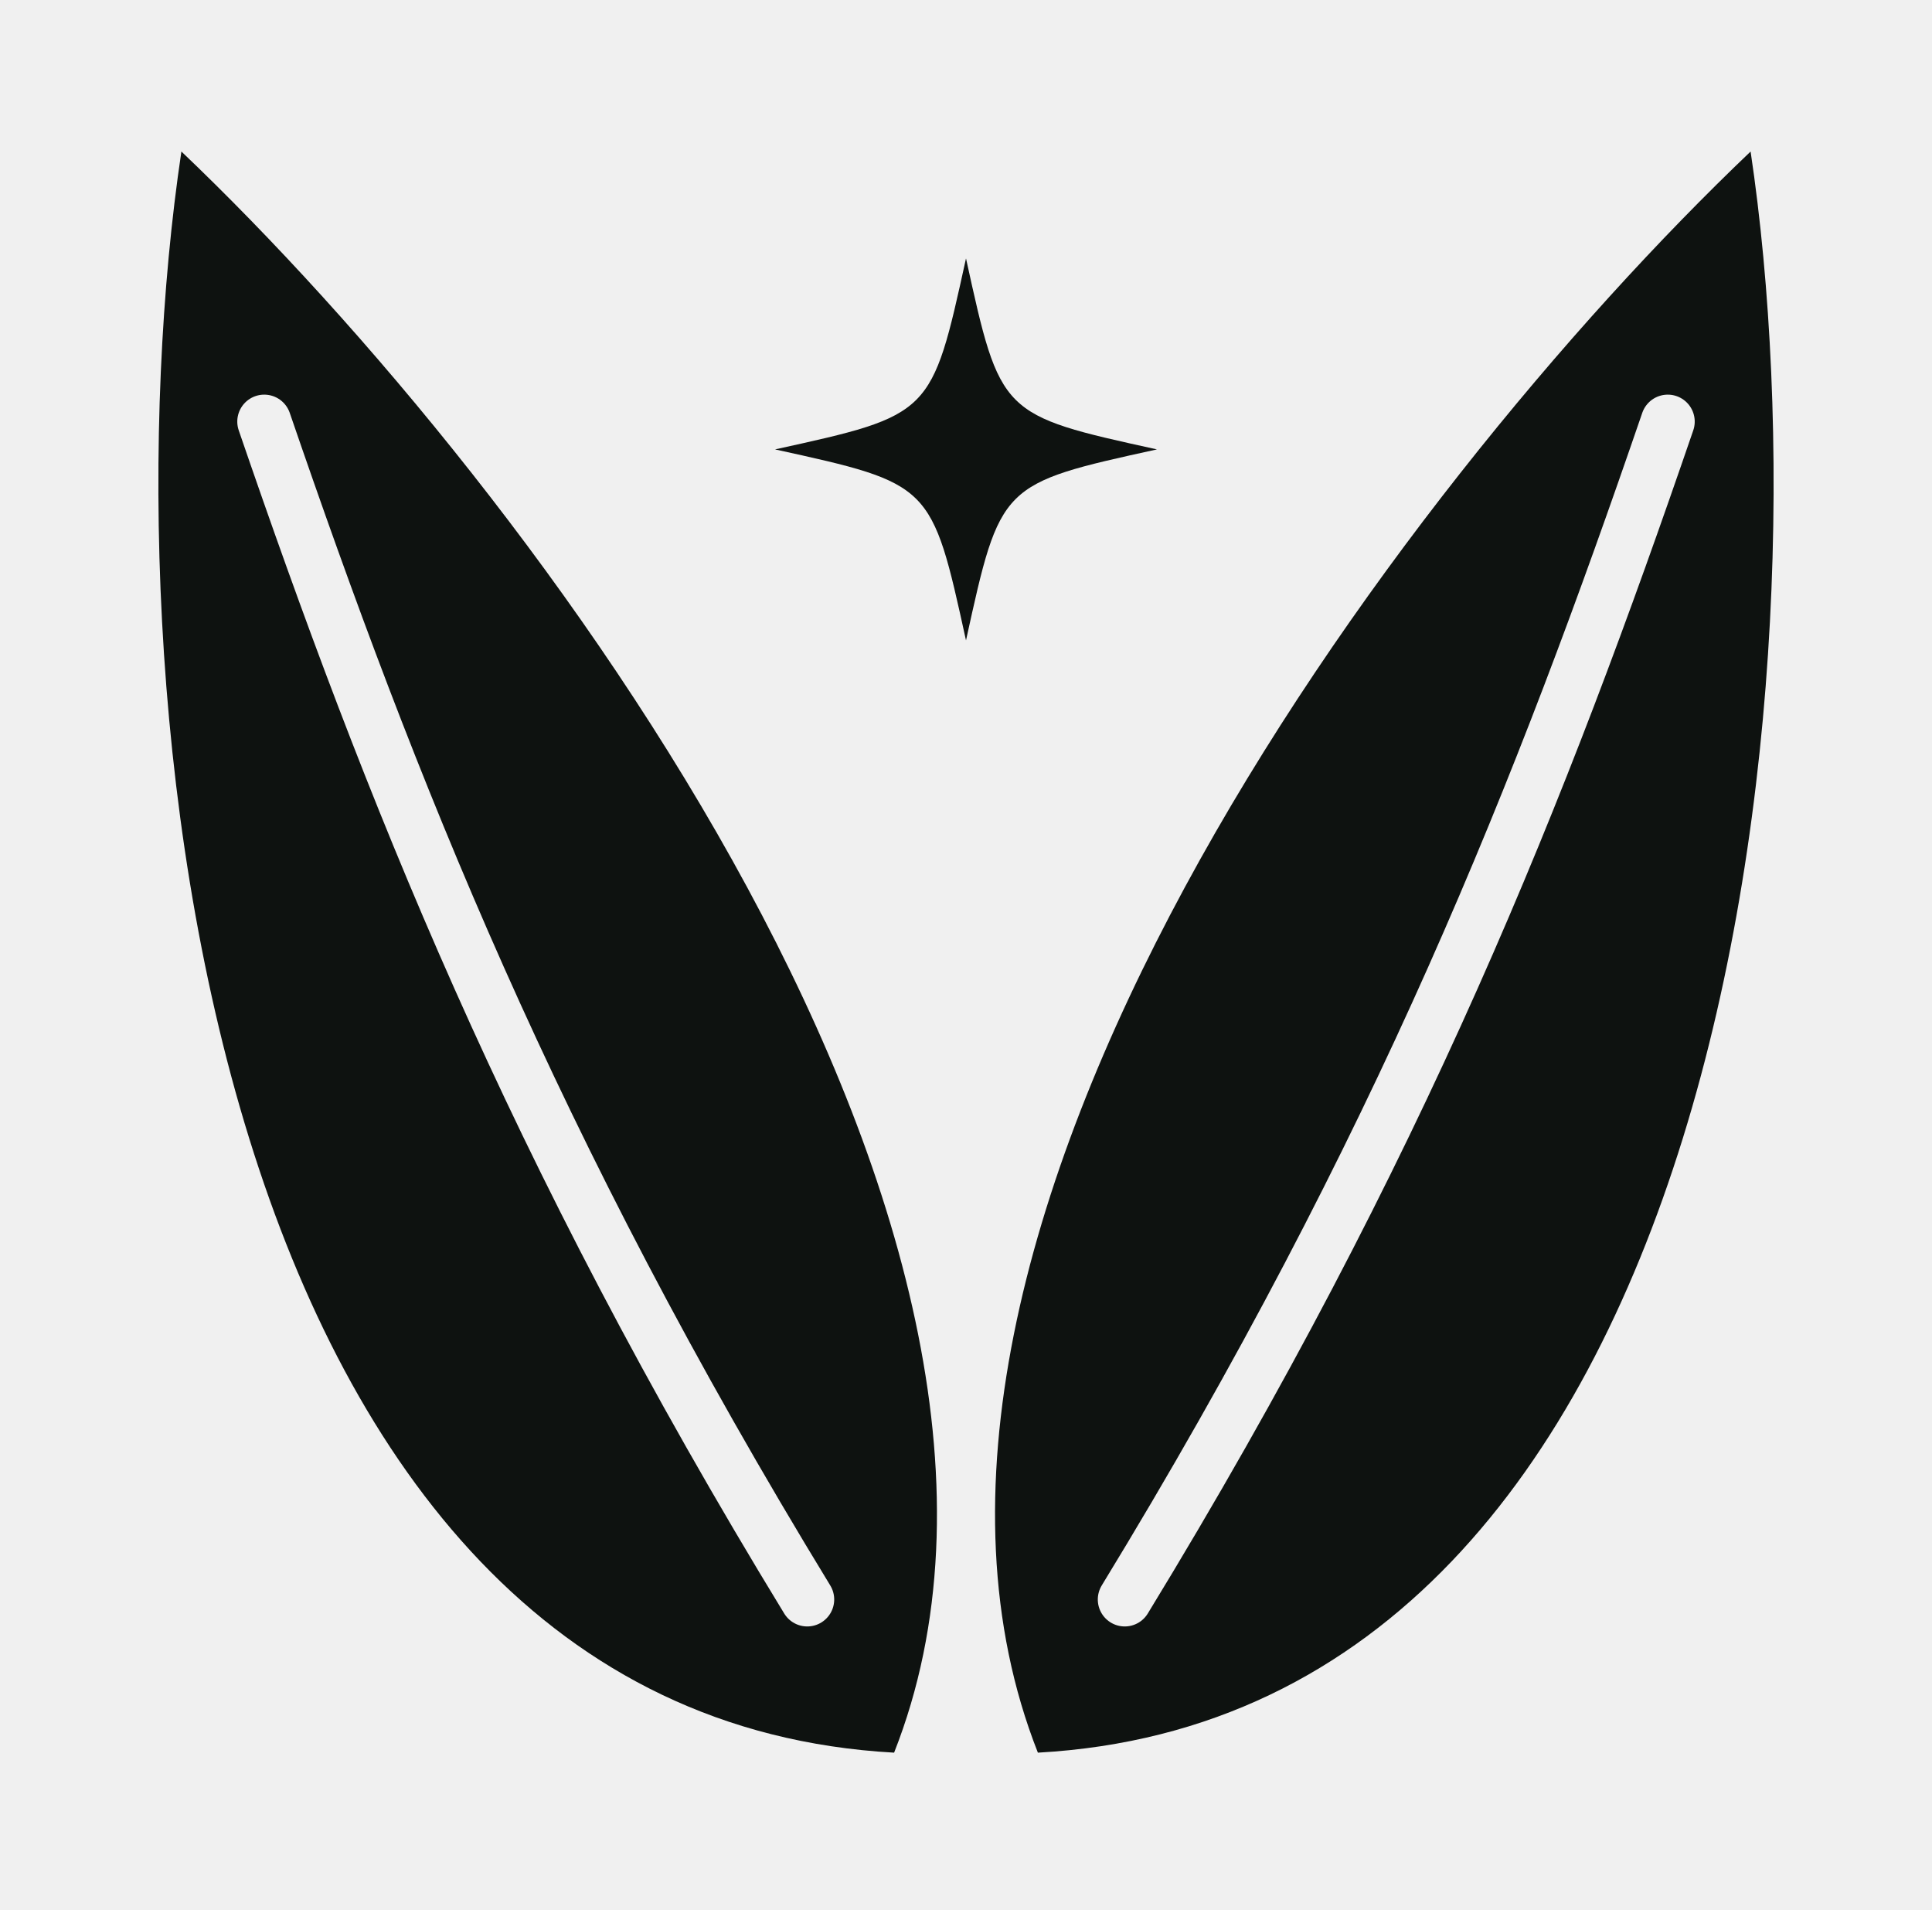
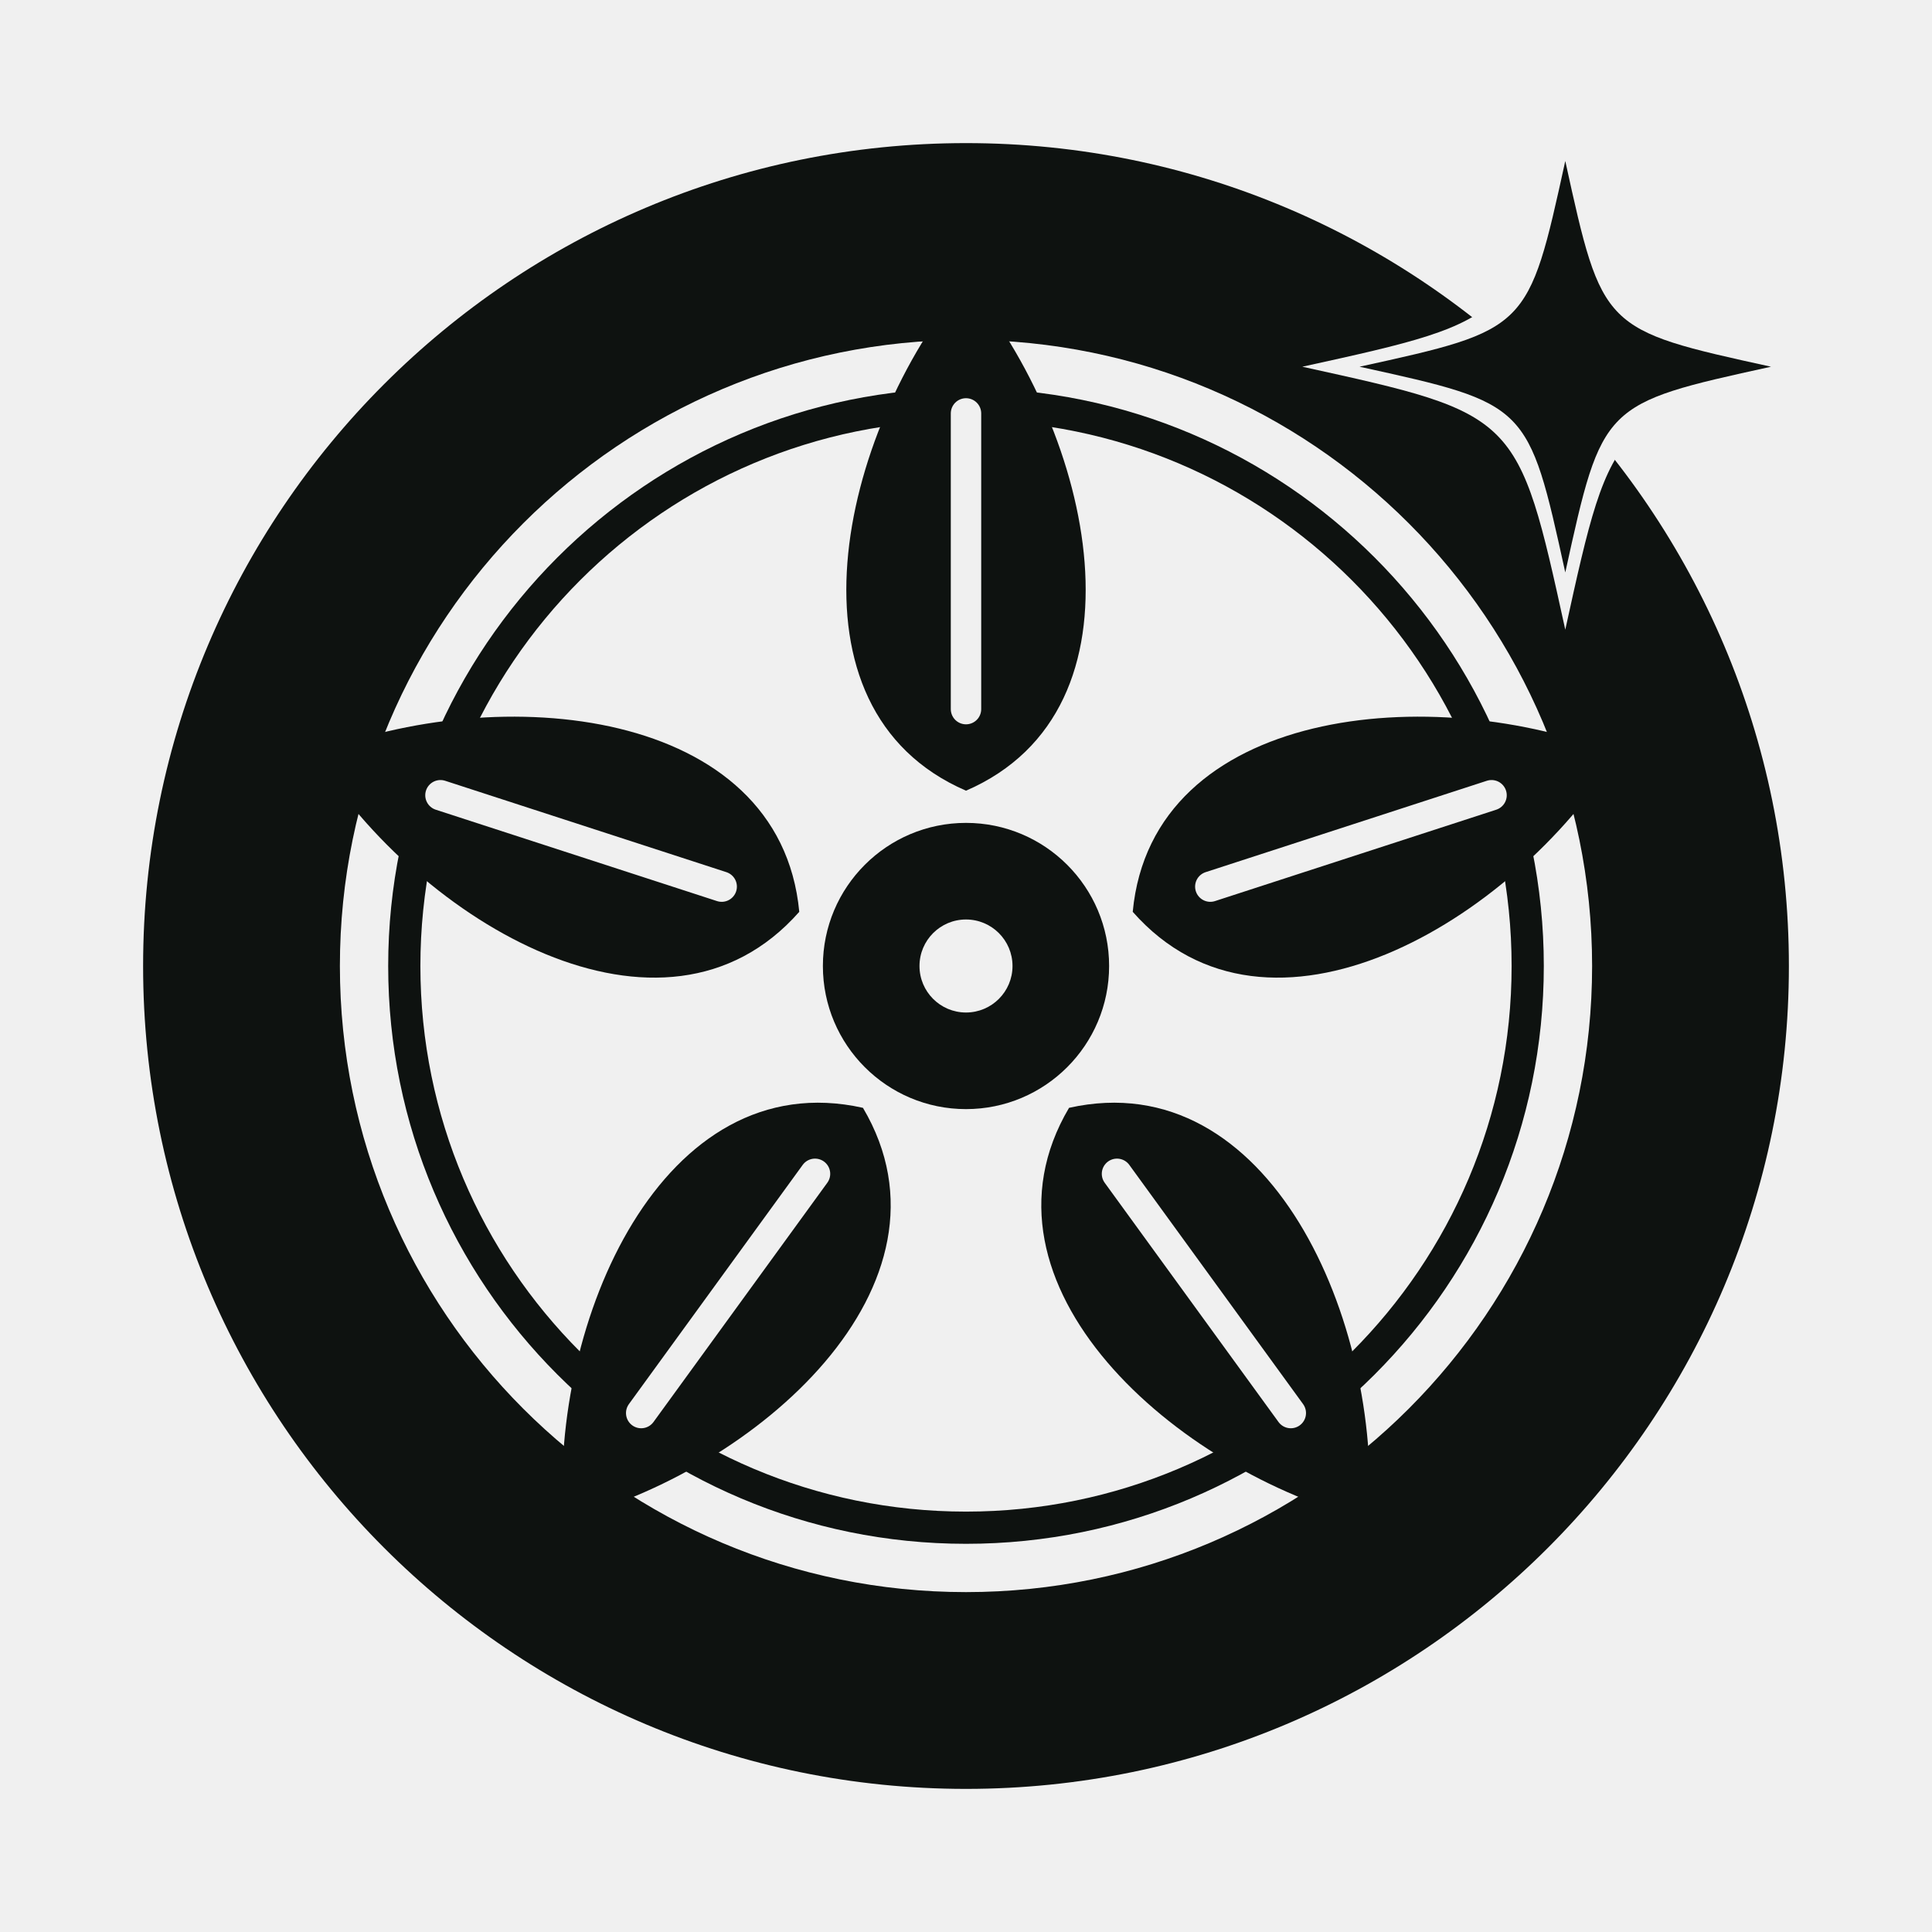
- <svg xmlns="http://www.w3.org/2000/svg" viewBox="0 0 344.0 340.0" width="344" height="340">
-   <g transform="translate(24 24) scale(4) translate(-13 -20)">
+ <svg xmlns="http://www.w3.org/2000/svg" viewBox="0 0 345.6 345.6" width="346" height="346">
+   <g transform="translate(24 24) scale(3.2) translate(-3.5 -3.5)">
    <mask id="m-m-black" maskUnits="userSpaceOnUse" x="0" y="0" width="100" height="100">
      <rect width="100" height="100" fill="#fff" />
-       <path d="M-0.76,-7.80 C-3.80,-31.20 -3.04,-48.36 -1.52,-65.52" transform="translate(46.8 92) rotate(-24)" fill="none" stroke="#000" stroke-width="2.4" stroke-linecap="round" />
-       <path d="M-0.76,-7.80 C-3.80,-31.20 -3.04,-48.36 -1.52,-65.52" transform="translate(53.2 92) scale(-1 1) rotate(-24)" fill="none" stroke="#000" stroke-width="2.4" stroke-linecap="round" />
+       <path d="M0,-4.56 L0,-21.09" transform="translate(50 50) rotate(0.0) translate(0 -9.8)" fill="none" stroke="#000" stroke-width="1.7" stroke-linecap="round" />
+       <path d="M0,-4.56 L0,-21.09" transform="translate(50 50) rotate(72.0) translate(0 -9.8)" fill="none" stroke="#000" stroke-width="1.7" stroke-linecap="round" />
+       <path d="M0,-4.56 L0,-21.09" transform="translate(50 50) rotate(144.0) translate(0 -9.8)" fill="none" stroke="#000" stroke-width="1.7" stroke-linecap="round" />
+       <path d="M0,-4.56 L0,-21.09" transform="translate(50 50) rotate(216.0) translate(0 -9.8)" fill="none" stroke="#000" stroke-width="1.7" stroke-linecap="round" />
+       <path d="M0,-4.56 L0,-21.09" transform="translate(50 50) rotate(288.0) translate(0 -9.8)" fill="none" stroke="#000" stroke-width="1.7" stroke-linecap="round" />
+       <path d="M83.5,1.8 C86.146,13.854 86.146,13.854 98.2,16.5 C86.146,19.146 86.146,19.146 83.5,31.2 C80.854,19.146 80.854,19.146 68.8,16.5 C80.854,13.854 80.854,13.854 83.5,1.8Z" fill="#000" />
+       <circle cx="50" cy="50" r="2.6" fill="#000" />
    </mask>
    <g mask="url(#m-m-black)">
-       <path d="M0,0 C17.48,-17.16 8.36,-57.72 0,-78.00 C-12.92,-57.72 -27.36,-14.04 0,0Z" transform="translate(46.8 92) rotate(-24)" fill="#0E1210" />
-       <path d="M0,0 C17.48,-17.16 8.36,-57.72 0,-78.00 C-12.92,-57.72 -27.36,-14.04 0,0Z" transform="translate(53.2 92) scale(-1 1) rotate(-24)" fill="#0E1210" />
+       <path d="M4,50 a46,46 0 1,0 92,0 a46,46 0 1,0 -92,0ZM15,50 a35,35 0 1,0 70,0 a35,35 0 1,0 -70,0Z" fill-rule="evenodd" fill="#0E1210" />
+       <circle cx="50" cy="50" r="31.4" fill="none" stroke="#0E1210" stroke-width="1.8" />
+       <g fill="#0E1210">
+         <path d="M0,0 C10.54,-4.56 7.14,-19.95 0,-28.50 C-7.14,-19.95 -10.54,-4.56 0,0Z" transform="translate(50 50) rotate(0.0) translate(0 -9.8)" />
+         <path d="M0,0 C10.54,-4.56 7.14,-19.95 0,-28.50 C-7.14,-19.95 -10.54,-4.56 0,0Z" transform="translate(50 50) rotate(72.0) translate(0 -9.8)" />
+         <path d="M0,0 C10.54,-4.56 7.14,-19.95 0,-28.50 C-7.14,-19.95 -10.54,-4.56 0,0Z" transform="translate(50 50) rotate(144.0) translate(0 -9.8)" />
+         <path d="M0,0 C10.54,-4.56 7.14,-19.95 0,-28.50 C-7.14,-19.95 -10.54,-4.56 0,0Z" transform="translate(50 50) rotate(216.0) translate(0 -9.8)" />
+         <path d="M0,0 C10.54,-4.56 7.14,-19.95 0,-28.50 C-7.14,-19.95 -10.54,-4.56 0,0Z" transform="translate(50 50) rotate(288.0) translate(0 -9.8)" />
+         <circle cx="50" cy="50" r="8" />
+       </g>
    </g>
-     <path d="M50,25.5 C51.53,32.47 51.53,32.47 58.5,34 C51.53,35.53 51.53,35.53 50,42.5 C48.47,35.53 48.47,35.53 41.5,34 C48.47,32.47 48.47,32.47 50,25.5Z" fill="#0E1210" />
+     <path d="M83.5,5.0 C85.57,14.43 85.57,14.43 95.0,16.5 C85.57,18.57 85.57,18.57 83.5,28.0 C81.43,18.57 81.43,18.57 72.0,16.5 C81.43,14.43 81.43,14.43 83.5,5.0Z" fill="#0E1210" />
  </g>
</svg>
